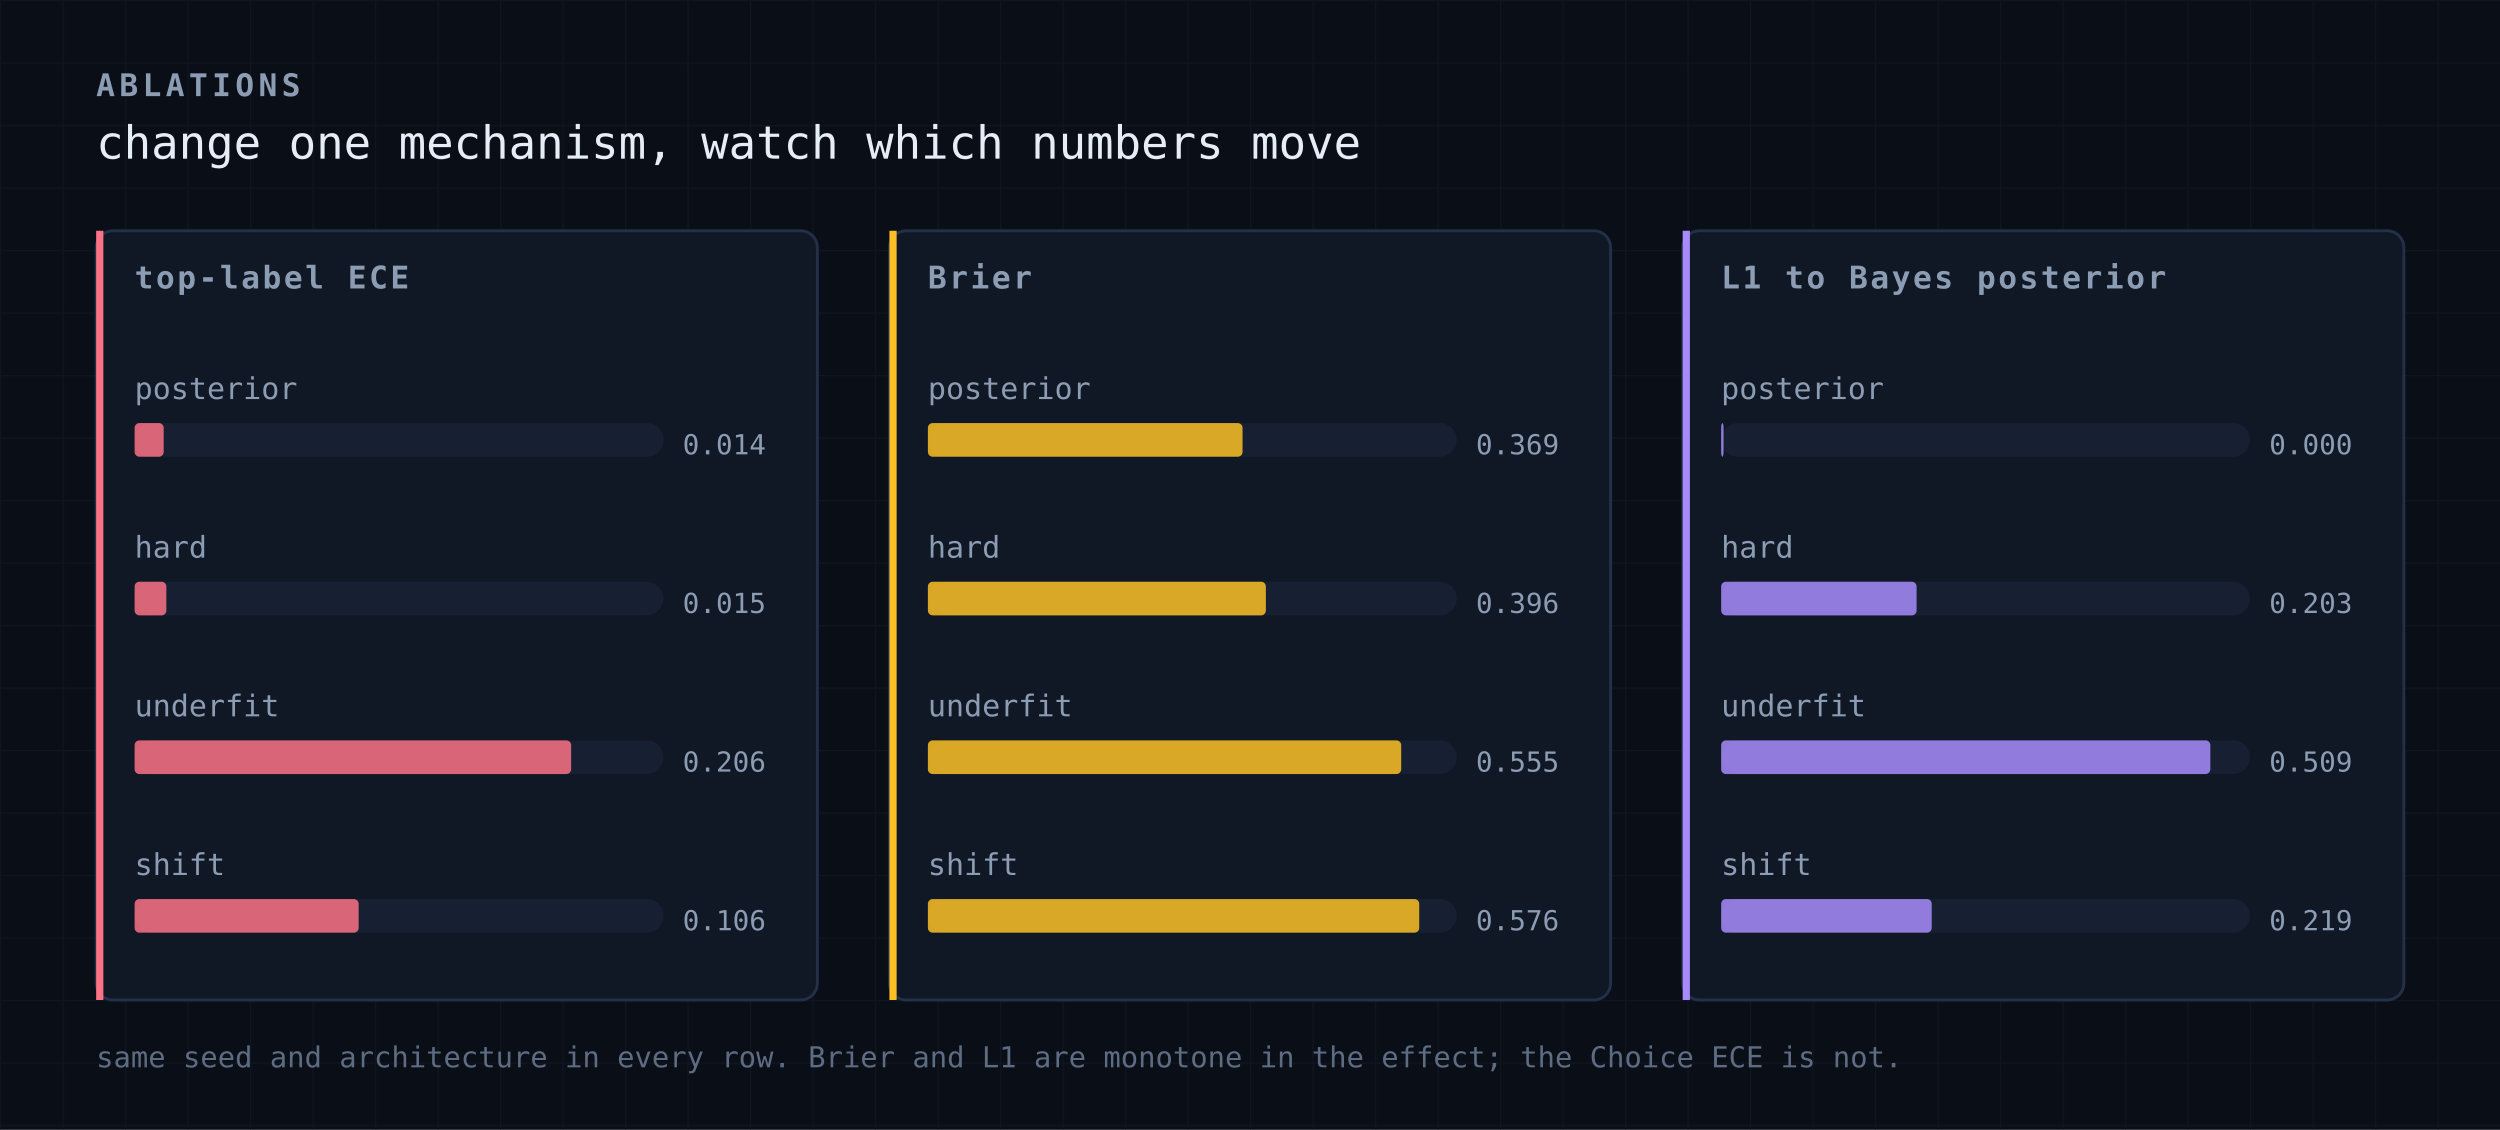
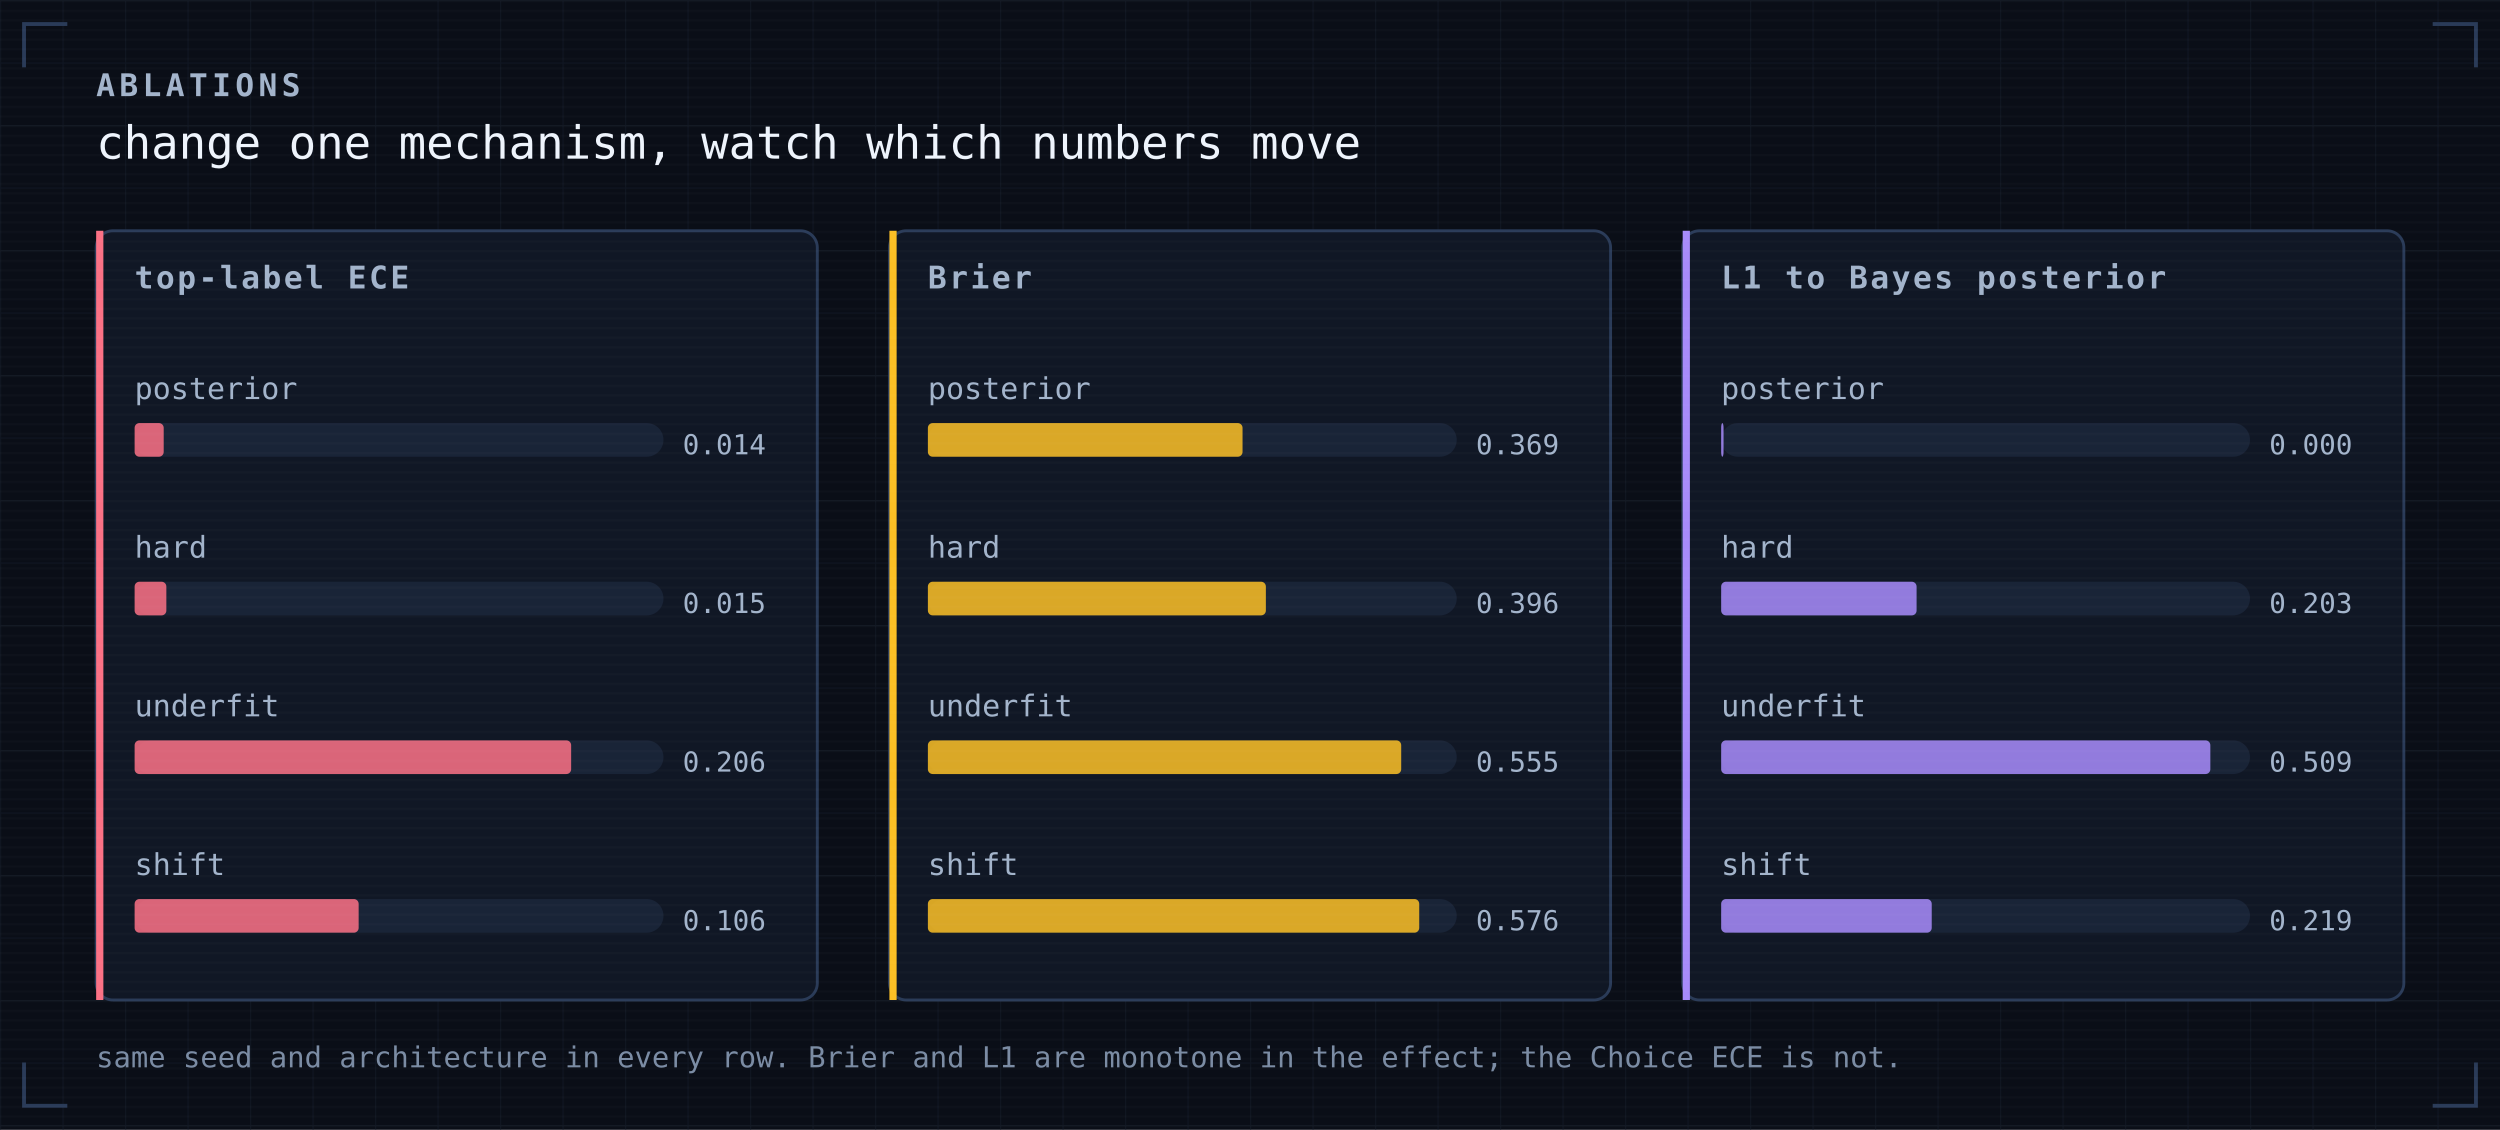
<svg xmlns="http://www.w3.org/2000/svg" viewBox="0 0 1040 470" width="1040" height="470" role="img">
  <defs>
    <pattern id="grid" width="26" height="26" patternUnits="userSpaceOnUse">
      <path d="M 26 0 L 0 0 0 26" fill="none" stroke="#151d2c" stroke-width="1" />
+     </pattern>
+     <pattern id="scan" width="4" height="4" patternUnits="userSpaceOnUse">
+       <rect width="4" height="1" fill="#eef4fc" opacity="0.55" />
    </pattern>
    <filter id="glow" x="-30%" y="-30%" width="160%" height="160%">
      <feGaussianBlur stdDeviation="4" result="b" />
      <feMerge>
        <feMergeNode in="b" />
        <feMergeNode in="SourceGraphic" />
      </feMerge>
    </filter>
  </defs>
  <rect width="1040" height="470" fill="#0a0e17" />
  <rect width="1040" height="470" fill="url(#grid)" opacity="0.5" />
-   <text x="40.0" y="40.0" font-family="ui-monospace,SFMono-Regular,Menlo,Consolas,'DejaVu Sans Mono','Liberation Mono',monospace" font-size="13" fill="#8b9cb3" text-anchor="start" font-weight="700" letter-spacing="0.14em">ABLATIONS</text>
-   <text x="40.0" y="66.0" font-family="ui-monospace,SFMono-Regular,Menlo,Consolas,'DejaVu Sans Mono','Liberation Mono',monospace" font-size="19" fill="#e6edf7" text-anchor="start" font-weight="400">change one mechanism, watch which numbers move</text>
-   <rect x="40.0" y="96.0" width="300.0" height="320.0" rx="7" fill="#101725" stroke="#22304a" stroke-width="1.2" />
+   <text x="40.0" y="40.0" font-family="ui-monospace,SFMono-Regular,Menlo,Consolas,'DejaVu Sans Mono','Liberation Mono',monospace" font-size="13" fill="#a3b4cb" text-anchor="start" font-weight="700" letter-spacing="0.14em">ABLATIONS</text>
+   <text x="40.0" y="66.0" font-family="ui-monospace,SFMono-Regular,Menlo,Consolas,'DejaVu Sans Mono','Liberation Mono',monospace" font-size="19" fill="#eef4fc" text-anchor="start" font-weight="400">change one mechanism, watch which numbers move</text>
+   <rect x="40.0" y="96.0" width="300.0" height="320.0" rx="7" fill="#101725" stroke="#2a3b58" stroke-width="1.2" />
  <rect x="40.0" y="96.0" width="3.0" height="320.0" rx="0" fill="#fb7185" />
-   <text x="56.0" y="120.0" font-family="ui-monospace,SFMono-Regular,Menlo,Consolas,'DejaVu Sans Mono','Liberation Mono',monospace" font-size="13" fill="#8b9cb3" text-anchor="start" font-weight="700" letter-spacing="0.08em">top-label ECE</text>
-   <text x="56.0" y="166.0" font-family="ui-monospace,SFMono-Regular,Menlo,Consolas,'DejaVu Sans Mono','Liberation Mono',monospace" font-size="12.5" fill="#8b9cb3" text-anchor="start" font-weight="400">posterior</text>
-   <rect x="56.0" y="176.0" width="220.0" height="14.0" rx="7" fill="#22304a" opacity="0.35" />
+   <text x="56.0" y="120.0" font-family="ui-monospace,SFMono-Regular,Menlo,Consolas,'DejaVu Sans Mono','Liberation Mono',monospace" font-size="13" fill="#a3b4cb" text-anchor="start" font-weight="700" letter-spacing="0.08em">top-label ECE</text>
+   <text x="56.0" y="166.0" font-family="ui-monospace,SFMono-Regular,Menlo,Consolas,'DejaVu Sans Mono','Liberation Mono',monospace" font-size="12.5" fill="#a3b4cb" text-anchor="start" font-weight="400">posterior</text>
+   <rect x="56.0" y="176.0" width="220.0" height="14.0" rx="7" fill="#2a3b58" opacity="0.35" />
  <rect x="56.0" y="176.0" width="12.1" height="14.0" rx="2" fill="#fb7185" opacity="0.85" />
-   <text x="284.0" y="189.0" font-family="ui-monospace,SFMono-Regular,Menlo,Consolas,'DejaVu Sans Mono','Liberation Mono',monospace" font-size="11.5" fill="#8b9cb3" text-anchor="start" font-weight="400">0.014</text>
-   <text x="56.0" y="232.0" font-family="ui-monospace,SFMono-Regular,Menlo,Consolas,'DejaVu Sans Mono','Liberation Mono',monospace" font-size="12.5" fill="#8b9cb3" text-anchor="start" font-weight="400">hard</text>
-   <rect x="56.0" y="242.0" width="220.0" height="14.0" rx="7" fill="#22304a" opacity="0.35" />
+   <text x="284.0" y="189.0" font-family="ui-monospace,SFMono-Regular,Menlo,Consolas,'DejaVu Sans Mono','Liberation Mono',monospace" font-size="11.5" fill="#a3b4cb" text-anchor="start" font-weight="400">0.014</text>
+   <text x="56.0" y="232.0" font-family="ui-monospace,SFMono-Regular,Menlo,Consolas,'DejaVu Sans Mono','Liberation Mono',monospace" font-size="12.5" fill="#a3b4cb" text-anchor="start" font-weight="400">hard</text>
+   <rect x="56.0" y="242.0" width="220.0" height="14.0" rx="7" fill="#2a3b58" opacity="0.35" />
  <rect x="56.0" y="242.0" width="13.2" height="14.0" rx="2" fill="#fb7185" opacity="0.85" />
-   <text x="284.0" y="255.0" font-family="ui-monospace,SFMono-Regular,Menlo,Consolas,'DejaVu Sans Mono','Liberation Mono',monospace" font-size="11.5" fill="#8b9cb3" text-anchor="start" font-weight="400">0.015</text>
-   <text x="56.0" y="298.0" font-family="ui-monospace,SFMono-Regular,Menlo,Consolas,'DejaVu Sans Mono','Liberation Mono',monospace" font-size="12.5" fill="#8b9cb3" text-anchor="start" font-weight="400">underfit</text>
-   <rect x="56.0" y="308.0" width="220.0" height="14.0" rx="7" fill="#22304a" opacity="0.35" />
+   <text x="284.0" y="255.0" font-family="ui-monospace,SFMono-Regular,Menlo,Consolas,'DejaVu Sans Mono','Liberation Mono',monospace" font-size="11.5" fill="#a3b4cb" text-anchor="start" font-weight="400">0.015</text>
+   <text x="56.0" y="298.0" font-family="ui-monospace,SFMono-Regular,Menlo,Consolas,'DejaVu Sans Mono','Liberation Mono',monospace" font-size="12.5" fill="#a3b4cb" text-anchor="start" font-weight="400">underfit</text>
+   <rect x="56.0" y="308.0" width="220.0" height="14.0" rx="7" fill="#2a3b58" opacity="0.35" />
  <rect x="56.0" y="308.0" width="181.6" height="14.0" rx="2" fill="#fb7185" opacity="0.85" />
-   <text x="284.0" y="321.0" font-family="ui-monospace,SFMono-Regular,Menlo,Consolas,'DejaVu Sans Mono','Liberation Mono',monospace" font-size="11.5" fill="#8b9cb3" text-anchor="start" font-weight="400">0.206</text>
-   <text x="56.0" y="364.0" font-family="ui-monospace,SFMono-Regular,Menlo,Consolas,'DejaVu Sans Mono','Liberation Mono',monospace" font-size="12.5" fill="#8b9cb3" text-anchor="start" font-weight="400">shift</text>
-   <rect x="56.0" y="374.0" width="220.0" height="14.0" rx="7" fill="#22304a" opacity="0.35" />
+   <text x="284.0" y="321.0" font-family="ui-monospace,SFMono-Regular,Menlo,Consolas,'DejaVu Sans Mono','Liberation Mono',monospace" font-size="11.5" fill="#a3b4cb" text-anchor="start" font-weight="400">0.206</text>
+   <text x="56.0" y="364.0" font-family="ui-monospace,SFMono-Regular,Menlo,Consolas,'DejaVu Sans Mono','Liberation Mono',monospace" font-size="12.5" fill="#a3b4cb" text-anchor="start" font-weight="400">shift</text>
+   <rect x="56.0" y="374.0" width="220.0" height="14.0" rx="7" fill="#2a3b58" opacity="0.35" />
  <rect x="56.0" y="374.0" width="93.2" height="14.0" rx="2" fill="#fb7185" opacity="0.85" />
-   <text x="284.0" y="387.0" font-family="ui-monospace,SFMono-Regular,Menlo,Consolas,'DejaVu Sans Mono','Liberation Mono',monospace" font-size="11.5" fill="#8b9cb3" text-anchor="start" font-weight="400">0.106</text>
-   <rect x="370.0" y="96.0" width="300.0" height="320.0" rx="7" fill="#101725" stroke="#22304a" stroke-width="1.2" />
+   <text x="284.0" y="387.0" font-family="ui-monospace,SFMono-Regular,Menlo,Consolas,'DejaVu Sans Mono','Liberation Mono',monospace" font-size="11.5" fill="#a3b4cb" text-anchor="start" font-weight="400">0.106</text>
+   <rect x="370.0" y="96.0" width="300.0" height="320.0" rx="7" fill="#101725" stroke="#2a3b58" stroke-width="1.2" />
  <rect x="370.0" y="96.0" width="3.0" height="320.0" rx="0" fill="#fbbf24" />
-   <text x="386.0" y="120.0" font-family="ui-monospace,SFMono-Regular,Menlo,Consolas,'DejaVu Sans Mono','Liberation Mono',monospace" font-size="13" fill="#8b9cb3" text-anchor="start" font-weight="700" letter-spacing="0.08em">Brier</text>
-   <text x="386.0" y="166.0" font-family="ui-monospace,SFMono-Regular,Menlo,Consolas,'DejaVu Sans Mono','Liberation Mono',monospace" font-size="12.5" fill="#8b9cb3" text-anchor="start" font-weight="400">posterior</text>
-   <rect x="386.0" y="176.0" width="220.0" height="14.0" rx="7" fill="#22304a" opacity="0.35" />
+   <text x="386.0" y="120.0" font-family="ui-monospace,SFMono-Regular,Menlo,Consolas,'DejaVu Sans Mono','Liberation Mono',monospace" font-size="13" fill="#a3b4cb" text-anchor="start" font-weight="700" letter-spacing="0.08em">Brier</text>
+   <text x="386.0" y="166.0" font-family="ui-monospace,SFMono-Regular,Menlo,Consolas,'DejaVu Sans Mono','Liberation Mono',monospace" font-size="12.5" fill="#a3b4cb" text-anchor="start" font-weight="400">posterior</text>
+   <rect x="386.0" y="176.0" width="220.0" height="14.0" rx="7" fill="#2a3b58" opacity="0.35" />
  <rect x="386.0" y="176.0" width="130.9" height="14.0" rx="2" fill="#fbbf24" opacity="0.85" />
-   <text x="614.0" y="189.0" font-family="ui-monospace,SFMono-Regular,Menlo,Consolas,'DejaVu Sans Mono','Liberation Mono',monospace" font-size="11.5" fill="#8b9cb3" text-anchor="start" font-weight="400">0.369</text>
-   <text x="386.0" y="232.0" font-family="ui-monospace,SFMono-Regular,Menlo,Consolas,'DejaVu Sans Mono','Liberation Mono',monospace" font-size="12.5" fill="#8b9cb3" text-anchor="start" font-weight="400">hard</text>
-   <rect x="386.0" y="242.0" width="220.0" height="14.0" rx="7" fill="#22304a" opacity="0.35" />
+   <text x="614.0" y="189.0" font-family="ui-monospace,SFMono-Regular,Menlo,Consolas,'DejaVu Sans Mono','Liberation Mono',monospace" font-size="11.5" fill="#a3b4cb" text-anchor="start" font-weight="400">0.369</text>
+   <text x="386.0" y="232.0" font-family="ui-monospace,SFMono-Regular,Menlo,Consolas,'DejaVu Sans Mono','Liberation Mono',monospace" font-size="12.5" fill="#a3b4cb" text-anchor="start" font-weight="400">hard</text>
+   <rect x="386.0" y="242.0" width="220.0" height="14.0" rx="7" fill="#2a3b58" opacity="0.35" />
  <rect x="386.0" y="242.0" width="140.6" height="14.0" rx="2" fill="#fbbf24" opacity="0.85" />
-   <text x="614.0" y="255.0" font-family="ui-monospace,SFMono-Regular,Menlo,Consolas,'DejaVu Sans Mono','Liberation Mono',monospace" font-size="11.5" fill="#8b9cb3" text-anchor="start" font-weight="400">0.396</text>
-   <text x="386.0" y="298.0" font-family="ui-monospace,SFMono-Regular,Menlo,Consolas,'DejaVu Sans Mono','Liberation Mono',monospace" font-size="12.5" fill="#8b9cb3" text-anchor="start" font-weight="400">underfit</text>
-   <rect x="386.0" y="308.0" width="220.0" height="14.0" rx="7" fill="#22304a" opacity="0.35" />
+   <text x="614.0" y="255.0" font-family="ui-monospace,SFMono-Regular,Menlo,Consolas,'DejaVu Sans Mono','Liberation Mono',monospace" font-size="11.5" fill="#a3b4cb" text-anchor="start" font-weight="400">0.396</text>
+   <text x="386.0" y="298.0" font-family="ui-monospace,SFMono-Regular,Menlo,Consolas,'DejaVu Sans Mono','Liberation Mono',monospace" font-size="12.5" fill="#a3b4cb" text-anchor="start" font-weight="400">underfit</text>
+   <rect x="386.0" y="308.0" width="220.0" height="14.0" rx="7" fill="#2a3b58" opacity="0.35" />
  <rect x="386.0" y="308.0" width="196.9" height="14.0" rx="2" fill="#fbbf24" opacity="0.85" />
-   <text x="614.0" y="321.0" font-family="ui-monospace,SFMono-Regular,Menlo,Consolas,'DejaVu Sans Mono','Liberation Mono',monospace" font-size="11.5" fill="#8b9cb3" text-anchor="start" font-weight="400">0.555</text>
-   <text x="386.0" y="364.0" font-family="ui-monospace,SFMono-Regular,Menlo,Consolas,'DejaVu Sans Mono','Liberation Mono',monospace" font-size="12.5" fill="#8b9cb3" text-anchor="start" font-weight="400">shift</text>
-   <rect x="386.0" y="374.0" width="220.0" height="14.0" rx="7" fill="#22304a" opacity="0.35" />
+   <text x="614.0" y="321.0" font-family="ui-monospace,SFMono-Regular,Menlo,Consolas,'DejaVu Sans Mono','Liberation Mono',monospace" font-size="11.5" fill="#a3b4cb" text-anchor="start" font-weight="400">0.555</text>
+   <text x="386.0" y="364.0" font-family="ui-monospace,SFMono-Regular,Menlo,Consolas,'DejaVu Sans Mono','Liberation Mono',monospace" font-size="12.5" fill="#a3b4cb" text-anchor="start" font-weight="400">shift</text>
+   <rect x="386.0" y="374.0" width="220.0" height="14.0" rx="7" fill="#2a3b58" opacity="0.35" />
  <rect x="386.0" y="374.0" width="204.4" height="14.0" rx="2" fill="#fbbf24" opacity="0.85" />
-   <text x="614.0" y="387.0" font-family="ui-monospace,SFMono-Regular,Menlo,Consolas,'DejaVu Sans Mono','Liberation Mono',monospace" font-size="11.5" fill="#8b9cb3" text-anchor="start" font-weight="400">0.576</text>
-   <rect x="700.0" y="96.0" width="300.0" height="320.0" rx="7" fill="#101725" stroke="#22304a" stroke-width="1.2" />
+   <text x="614.0" y="387.0" font-family="ui-monospace,SFMono-Regular,Menlo,Consolas,'DejaVu Sans Mono','Liberation Mono',monospace" font-size="11.5" fill="#a3b4cb" text-anchor="start" font-weight="400">0.576</text>
+   <rect x="700.0" y="96.0" width="300.0" height="320.0" rx="7" fill="#101725" stroke="#2a3b58" stroke-width="1.2" />
  <rect x="700.0" y="96.0" width="3.0" height="320.0" rx="0" fill="#a78bfa" />
-   <text x="716.0" y="120.0" font-family="ui-monospace,SFMono-Regular,Menlo,Consolas,'DejaVu Sans Mono','Liberation Mono',monospace" font-size="13" fill="#8b9cb3" text-anchor="start" font-weight="700" letter-spacing="0.08em">L1 to Bayes posterior</text>
-   <text x="716.0" y="166.0" font-family="ui-monospace,SFMono-Regular,Menlo,Consolas,'DejaVu Sans Mono','Liberation Mono',monospace" font-size="12.5" fill="#8b9cb3" text-anchor="start" font-weight="400">posterior</text>
-   <rect x="716.0" y="176.0" width="220.0" height="14.0" rx="7" fill="#22304a" opacity="0.35" />
+   <text x="716.0" y="120.0" font-family="ui-monospace,SFMono-Regular,Menlo,Consolas,'DejaVu Sans Mono','Liberation Mono',monospace" font-size="13" fill="#a3b4cb" text-anchor="start" font-weight="700" letter-spacing="0.08em">L1 to Bayes posterior</text>
+   <text x="716.0" y="166.0" font-family="ui-monospace,SFMono-Regular,Menlo,Consolas,'DejaVu Sans Mono','Liberation Mono',monospace" font-size="12.5" fill="#a3b4cb" text-anchor="start" font-weight="400">posterior</text>
+   <rect x="716.0" y="176.0" width="220.0" height="14.0" rx="7" fill="#2a3b58" opacity="0.35" />
  <rect x="716.0" y="176.0" width="1.0" height="14.0" rx="2" fill="#a78bfa" opacity="0.85" />
-   <text x="944.0" y="189.0" font-family="ui-monospace,SFMono-Regular,Menlo,Consolas,'DejaVu Sans Mono','Liberation Mono',monospace" font-size="11.5" fill="#8b9cb3" text-anchor="start" font-weight="400">0.000</text>
-   <text x="716.0" y="232.0" font-family="ui-monospace,SFMono-Regular,Menlo,Consolas,'DejaVu Sans Mono','Liberation Mono',monospace" font-size="12.5" fill="#8b9cb3" text-anchor="start" font-weight="400">hard</text>
-   <rect x="716.0" y="242.0" width="220.0" height="14.0" rx="7" fill="#22304a" opacity="0.35" />
+   <text x="944.0" y="189.0" font-family="ui-monospace,SFMono-Regular,Menlo,Consolas,'DejaVu Sans Mono','Liberation Mono',monospace" font-size="11.5" fill="#a3b4cb" text-anchor="start" font-weight="400">0.000</text>
+   <text x="716.0" y="232.0" font-family="ui-monospace,SFMono-Regular,Menlo,Consolas,'DejaVu Sans Mono','Liberation Mono',monospace" font-size="12.5" fill="#a3b4cb" text-anchor="start" font-weight="400">hard</text>
+   <rect x="716.0" y="242.0" width="220.0" height="14.0" rx="7" fill="#2a3b58" opacity="0.35" />
  <rect x="716.0" y="242.0" width="81.3" height="14.0" rx="2" fill="#a78bfa" opacity="0.85" />
-   <text x="944.0" y="255.0" font-family="ui-monospace,SFMono-Regular,Menlo,Consolas,'DejaVu Sans Mono','Liberation Mono',monospace" font-size="11.5" fill="#8b9cb3" text-anchor="start" font-weight="400">0.203</text>
-   <text x="716.0" y="298.0" font-family="ui-monospace,SFMono-Regular,Menlo,Consolas,'DejaVu Sans Mono','Liberation Mono',monospace" font-size="12.5" fill="#8b9cb3" text-anchor="start" font-weight="400">underfit</text>
-   <rect x="716.0" y="308.0" width="220.0" height="14.0" rx="7" fill="#22304a" opacity="0.35" />
+   <text x="944.0" y="255.0" font-family="ui-monospace,SFMono-Regular,Menlo,Consolas,'DejaVu Sans Mono','Liberation Mono',monospace" font-size="11.5" fill="#a3b4cb" text-anchor="start" font-weight="400">0.203</text>
+   <text x="716.0" y="298.0" font-family="ui-monospace,SFMono-Regular,Menlo,Consolas,'DejaVu Sans Mono','Liberation Mono',monospace" font-size="12.5" fill="#a3b4cb" text-anchor="start" font-weight="400">underfit</text>
+   <rect x="716.0" y="308.0" width="220.0" height="14.0" rx="7" fill="#2a3b58" opacity="0.35" />
  <rect x="716.0" y="308.0" width="203.5" height="14.0" rx="2" fill="#a78bfa" opacity="0.85" />
-   <text x="944.0" y="321.0" font-family="ui-monospace,SFMono-Regular,Menlo,Consolas,'DejaVu Sans Mono','Liberation Mono',monospace" font-size="11.5" fill="#8b9cb3" text-anchor="start" font-weight="400">0.509</text>
-   <text x="716.0" y="364.0" font-family="ui-monospace,SFMono-Regular,Menlo,Consolas,'DejaVu Sans Mono','Liberation Mono',monospace" font-size="12.5" fill="#8b9cb3" text-anchor="start" font-weight="400">shift</text>
-   <rect x="716.0" y="374.0" width="220.0" height="14.0" rx="7" fill="#22304a" opacity="0.35" />
+   <text x="944.0" y="321.0" font-family="ui-monospace,SFMono-Regular,Menlo,Consolas,'DejaVu Sans Mono','Liberation Mono',monospace" font-size="11.5" fill="#a3b4cb" text-anchor="start" font-weight="400">0.509</text>
+   <text x="716.0" y="364.0" font-family="ui-monospace,SFMono-Regular,Menlo,Consolas,'DejaVu Sans Mono','Liberation Mono',monospace" font-size="12.5" fill="#a3b4cb" text-anchor="start" font-weight="400">shift</text>
+   <rect x="716.0" y="374.0" width="220.0" height="14.0" rx="7" fill="#2a3b58" opacity="0.35" />
  <rect x="716.0" y="374.0" width="87.6" height="14.0" rx="2" fill="#a78bfa" opacity="0.85" />
-   <text x="944.0" y="387.0" font-family="ui-monospace,SFMono-Regular,Menlo,Consolas,'DejaVu Sans Mono','Liberation Mono',monospace" font-size="11.5" fill="#8b9cb3" text-anchor="start" font-weight="400">0.219</text>
-   <text x="40.0" y="444.0" font-family="ui-monospace,SFMono-Regular,Menlo,Consolas,'DejaVu Sans Mono','Liberation Mono',monospace" font-size="12" fill="#5d6c82" text-anchor="start" font-weight="400">same seed and architecture in every row. Brier and L1 are monotone in the effect; the Choice ECE is not.</text>
+   <text x="944.0" y="387.0" font-family="ui-monospace,SFMono-Regular,Menlo,Consolas,'DejaVu Sans Mono','Liberation Mono',monospace" font-size="11.5" fill="#a3b4cb" text-anchor="start" font-weight="400">0.219</text>
+   <text x="40.0" y="444.0" font-family="ui-monospace,SFMono-Regular,Menlo,Consolas,'DejaVu Sans Mono','Liberation Mono',monospace" font-size="12" fill="#7b8ca4" text-anchor="start" font-weight="400">same seed and architecture in every row. Brier and L1 are monotone in the effect; the Choice ECE is not.</text>
+   <path d="M 10.0 28.0 L 10.0 10.0 L 28.0 10.0" fill="none" stroke="#2a3b58" stroke-width="1.6" />
+   <path d="M 10.0 442.0 L 10.0 460.0 L 28.0 460.0" fill="none" stroke="#2a3b58" stroke-width="1.6" />
+   <path d="M 1030.0 28.0 L 1030.0 10.0 L 1012.0 10.0" fill="none" stroke="#2a3b58" stroke-width="1.6" />
+   <path d="M 1030.0 442.0 L 1030.0 460.0 L 1012.0 460.0" fill="none" stroke="#2a3b58" stroke-width="1.6" />
+   <rect x="0.0" y="0.0" width="1040.0" height="470.0" fill="url(#scan)" opacity="0.03" />
</svg>
